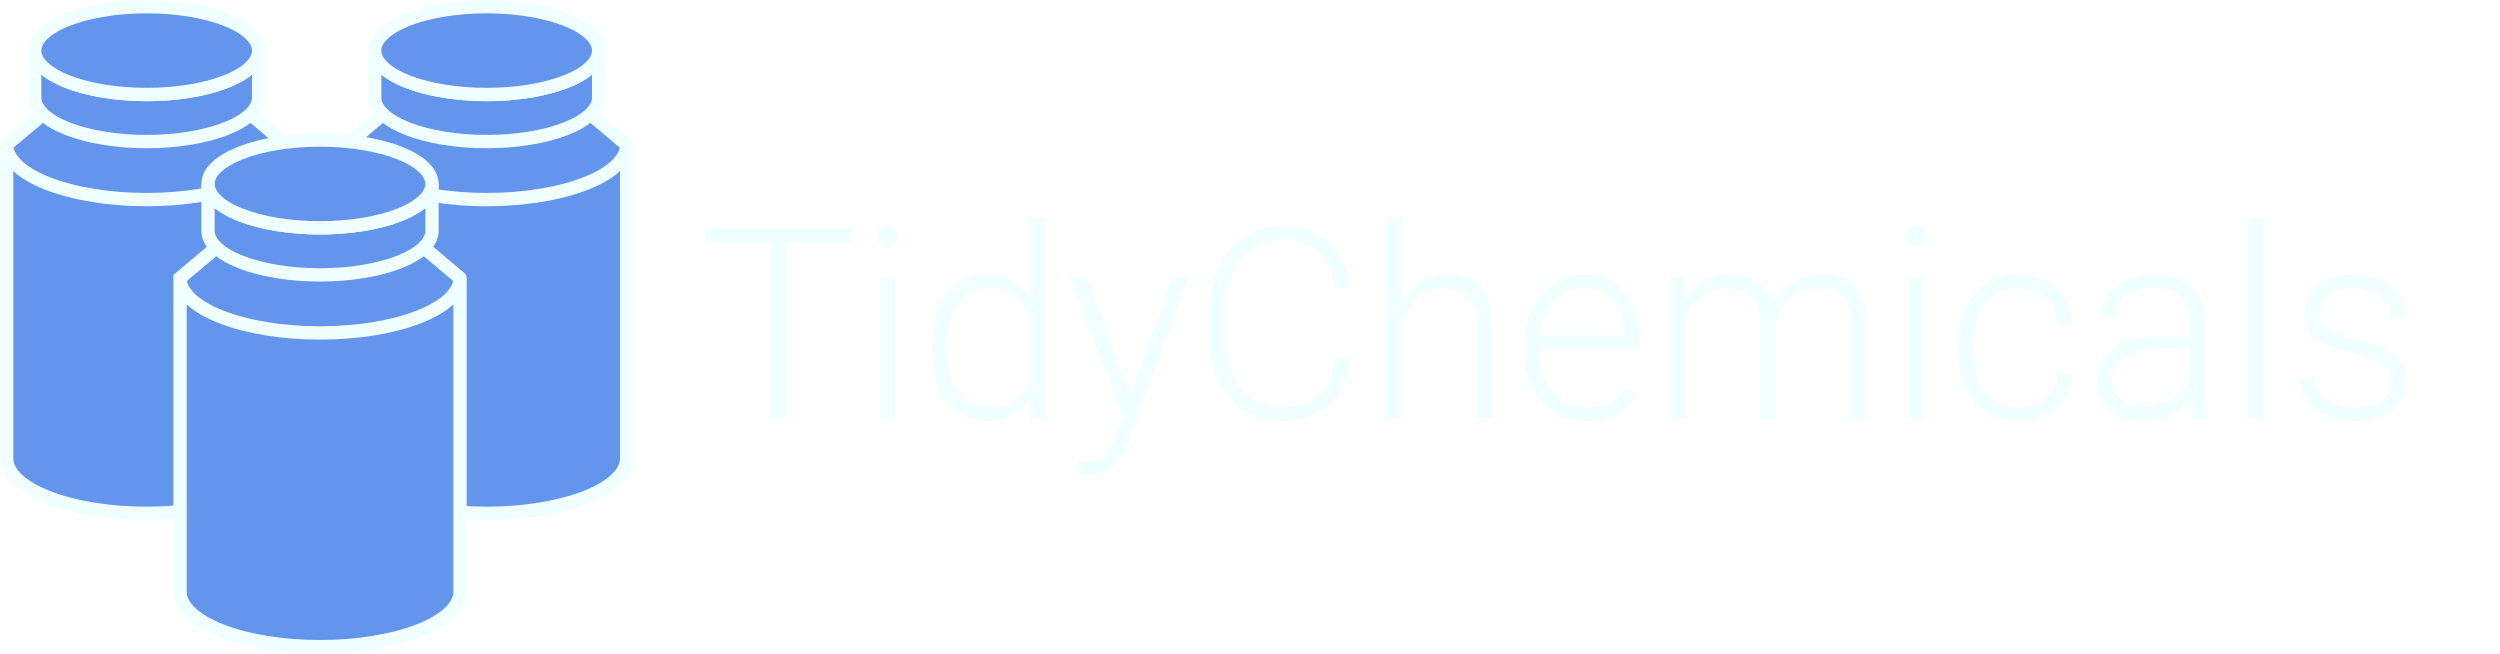
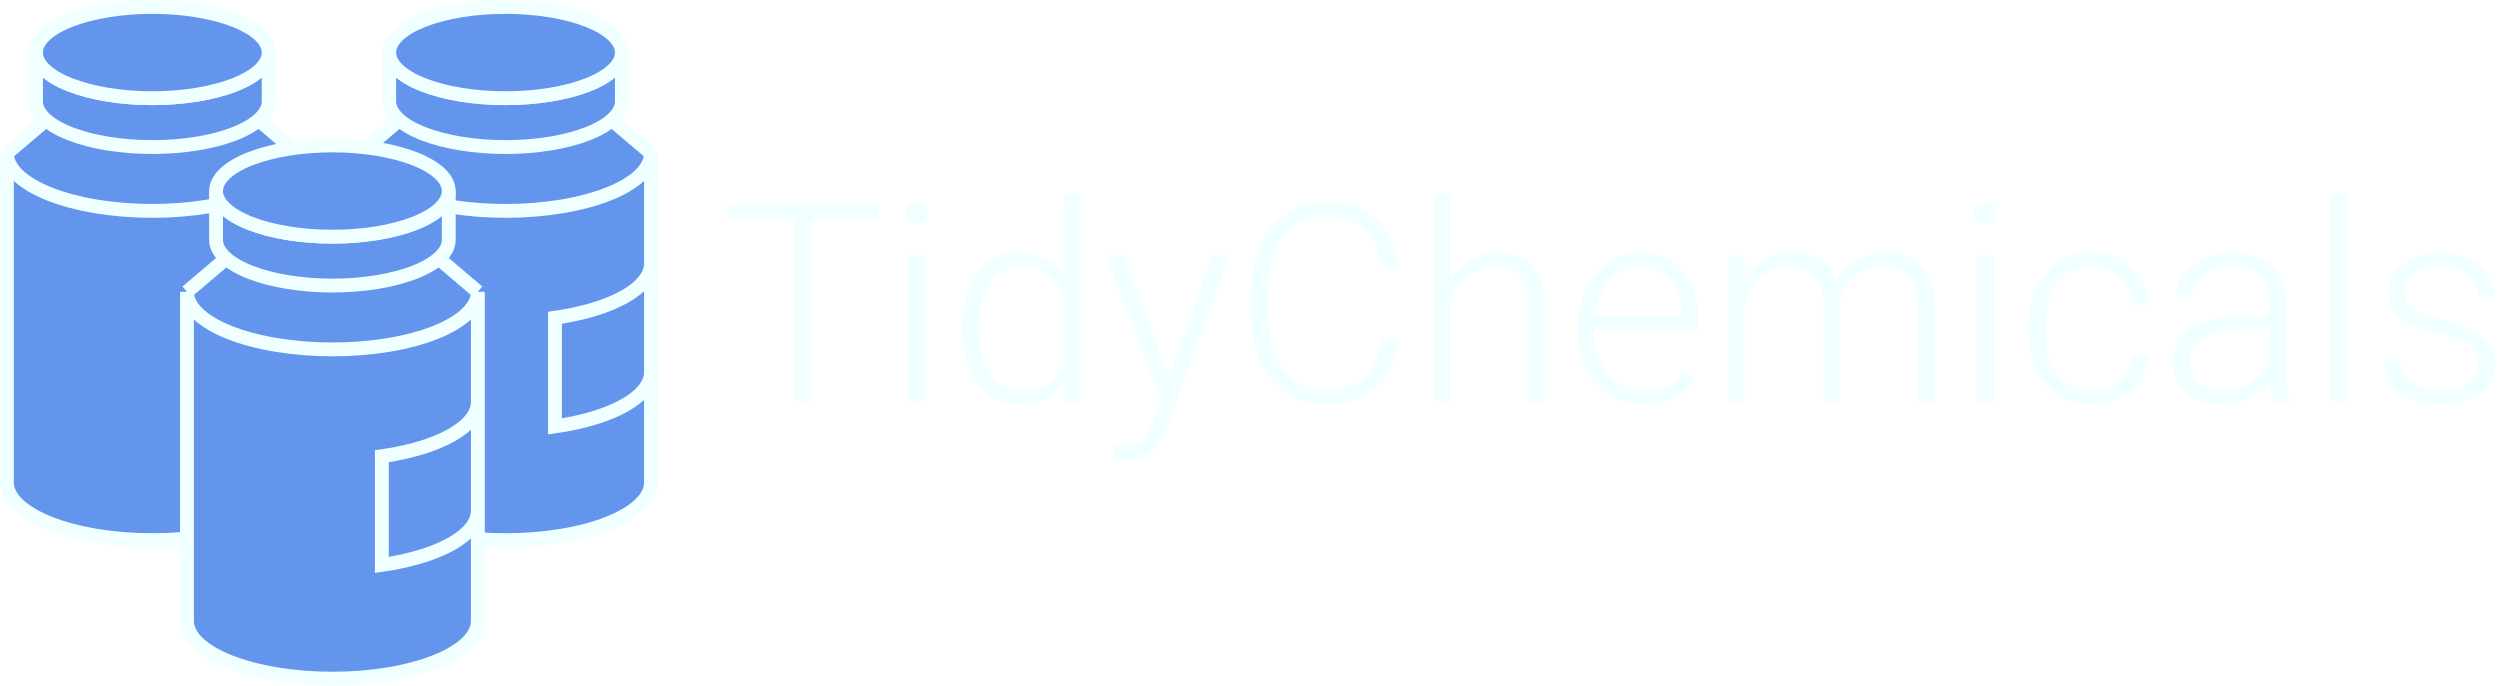
- <svg xmlns="http://www.w3.org/2000/svg" width="375" height="98" viewBox="0 0 375 98" fill="none">
-   <path d="M17.522 29.58C12.444 29.12 8.115 27.988 5.094 26.33C2.872 25.111 1.524 23.714 1.25 22.346L1.145 21.823L3.783 19.606C5.949 17.785 6.452 17.413 6.597 17.529C8.913 19.371 12.673 20.617 17.69 21.208C19.402 21.409 24.555 21.408 26.311 21.205C30.793 20.687 34.501 19.56 36.694 18.048L37.612 17.415L40.234 19.619L42.856 21.823L42.775 22.226C42.04 25.843 35.462 28.777 26.267 29.589C24.607 29.736 19.177 29.73 17.522 29.58V29.58Z" fill="#6495ED" />
-   <path d="M1 21.706V68.765C1 69.846 1.543 70.917 2.599 71.916C3.654 72.915 5.201 73.823 7.151 74.588C9.101 75.353 11.416 75.959 13.964 76.373C16.512 76.787 19.242 77 22 77C24.758 77 27.488 76.787 30.036 76.373C32.584 75.959 34.899 75.353 36.849 74.588C38.799 73.823 40.346 72.915 41.401 71.916C42.457 70.917 43 69.846 43 68.765V21.706C43 23.89 40.788 25.985 36.849 27.529C32.911 29.073 27.57 29.941 22 29.941C16.43 29.941 11.089 29.073 7.151 27.529C3.212 25.985 1 23.89 1 21.706L9.4 14.647H34.6L43 21.706" fill="#6495ED" />
-   <path d="M1 21.706V68.765C1 69.846 1.543 70.917 2.599 71.916C3.654 72.915 5.201 73.823 7.151 74.588C9.101 75.353 11.416 75.959 13.964 76.373C16.512 76.787 19.242 77 22 77C24.758 77 27.488 76.787 30.036 76.373C32.584 75.959 34.899 75.353 36.849 74.588C38.799 73.823 40.346 72.915 41.401 71.916C42.457 70.917 43 69.846 43 68.765V21.706C43 23.89 40.788 25.985 36.849 27.529C32.911 29.073 27.57 29.941 22 29.941C16.43 29.941 11.089 29.073 7.151 27.529C3.212 25.985 1 23.89 1 21.706L9.4 14.647H34.6L43 21.706" stroke="#F0FFFF" stroke-width="2" stroke-linecap="round" />
-   <path d="M5.199 7.588V14.647C5.199 15.512 5.634 16.369 6.478 17.168C7.322 17.968 8.56 18.694 10.12 19.306C11.68 19.917 13.532 20.403 15.57 20.734C17.608 21.065 19.793 21.235 21.999 21.235C24.205 21.235 26.39 21.065 28.428 20.734C30.466 20.403 32.319 19.917 33.879 19.306C35.438 18.694 36.676 17.968 37.52 17.168C38.364 16.369 38.799 15.512 38.799 14.647V7.588C38.799 9.336 37.029 11.011 33.879 12.247C30.728 13.482 26.455 14.177 21.999 14.177C17.544 14.177 13.27 13.482 10.12 12.247C6.969 11.011 5.199 9.336 5.199 7.588Z" fill="#6495ED" stroke="#F0FFFF" stroke-width="2" stroke-linecap="round" />
-   <path d="M5.199 7.588C5.199 6.723 5.634 5.866 6.478 5.067C7.322 4.268 8.56 3.541 10.12 2.93C11.68 2.318 13.532 1.833 15.57 1.502C17.608 1.17 19.793 1 21.999 1C24.205 1 26.39 1.17 28.428 1.502C30.466 1.833 32.319 2.318 33.879 2.93C35.438 3.541 36.676 4.268 37.52 5.067C38.364 5.866 38.799 6.723 38.799 7.588C38.799 9.336 37.029 11.011 33.879 12.247C30.728 13.482 26.455 14.177 21.999 14.177C17.544 14.177 13.27 13.482 10.12 12.247C6.969 11.011 5.199 9.336 5.199 7.588Z" fill="#6495ED" stroke="#F0FFFF" stroke-width="2" stroke-linecap="round" />
-   <path d="M68.522 29.58C63.444 29.12 59.115 27.988 56.094 26.33C53.872 25.111 52.524 23.714 52.25 22.346L52.145 21.823L54.783 19.606C56.949 17.785 57.452 17.413 57.597 17.529C59.913 19.371 63.673 20.617 68.69 21.208C70.403 21.409 75.555 21.408 77.311 21.205C81.793 20.687 85.501 19.56 87.694 18.048L88.612 17.415L91.234 19.619L93.856 21.823L93.775 22.226C93.04 25.843 86.462 28.777 77.267 29.589C75.607 29.736 70.177 29.73 68.522 29.58V29.58Z" fill="#6495ED" />
-   <path d="M52 21.706V68.765C52 69.846 52.543 70.917 53.599 71.916C54.654 72.915 56.201 73.823 58.151 74.588C60.101 75.353 62.416 75.959 64.964 76.373C67.511 76.787 70.242 77 73 77C75.758 77 78.489 76.787 81.036 76.373C83.584 75.959 85.899 75.353 87.849 74.588C89.799 73.823 91.346 72.915 92.401 71.916C93.457 70.917 94 69.846 94 68.765V21.706C94 23.89 91.787 25.985 87.849 27.529C83.911 29.073 78.57 29.941 73 29.941C67.43 29.941 62.089 29.073 58.151 27.529C54.212 25.985 52 23.89 52 21.706L60.4 14.647H85.6L94 21.706" fill="#6495ED" />
-   <path d="M52 21.706V68.765C52 69.846 52.543 70.917 53.599 71.916C54.654 72.915 56.201 73.823 58.151 74.588C60.101 75.353 62.416 75.959 64.964 76.373C67.511 76.787 70.242 77 73 77C75.758 77 78.489 76.787 81.036 76.373C83.584 75.959 85.899 75.353 87.849 74.588C89.799 73.823 91.346 72.915 92.401 71.916C93.457 70.917 94 69.846 94 68.765V21.706C94 23.89 91.787 25.985 87.849 27.529C83.911 29.073 78.57 29.941 73 29.941C67.43 29.941 62.089 29.073 58.151 27.529C54.212 25.985 52 23.89 52 21.706L60.4 14.647H85.6L94 21.706" stroke="#F0FFFF" stroke-width="2" stroke-linecap="round" />
-   <path d="M56.199 7.588V14.647C56.199 15.512 56.634 16.369 57.478 17.168C58.322 17.968 59.56 18.694 61.12 19.306C62.68 19.917 64.532 20.403 66.57 20.734C68.608 21.065 70.793 21.235 72.999 21.235C75.205 21.235 77.39 21.065 79.428 20.734C81.466 20.403 83.319 19.917 84.879 19.306C86.439 18.694 87.676 17.968 88.52 17.168C89.365 16.369 89.799 15.512 89.799 14.647V7.588C89.799 9.336 88.029 11.011 84.879 12.247C81.728 13.482 77.455 14.177 72.999 14.177C68.543 14.177 64.27 13.482 61.12 12.247C57.969 11.011 56.199 9.336 56.199 7.588Z" fill="#6495ED" stroke="#F0FFFF" stroke-width="2" stroke-linecap="round" />
-   <path d="M56.199 7.588C56.199 6.723 56.634 5.866 57.478 5.067C58.322 4.268 59.56 3.541 61.12 2.93C62.68 2.318 64.532 1.833 66.57 1.502C68.608 1.17 70.793 1 72.999 1C75.205 1 77.39 1.17 79.428 1.502C81.466 1.833 83.319 2.318 84.879 2.93C86.439 3.541 87.676 4.268 88.52 5.067C89.365 5.866 89.799 6.723 89.799 7.588C89.799 9.336 88.029 11.011 84.879 12.247C81.728 13.482 77.455 14.177 72.999 14.177C68.543 14.177 64.27 13.482 61.12 12.247C57.969 11.011 56.199 9.336 56.199 7.588Z" fill="#6495ED" stroke="#F0FFFF" stroke-width="2" stroke-linecap="round" />
-   <path d="M43.522 49.58C38.444 49.12 34.115 47.988 31.094 46.33C28.872 45.111 27.524 43.714 27.25 42.346L27.145 41.823L29.783 39.606C31.949 37.785 32.452 37.413 32.597 37.529C34.913 39.371 38.673 40.617 43.69 41.208C45.403 41.409 50.555 41.408 52.311 41.205C56.793 40.687 60.501 39.56 62.694 38.048L63.612 37.415L66.234 39.619L68.856 41.823L68.775 42.226C68.04 45.843 61.462 48.777 52.267 49.589C50.607 49.736 45.177 49.73 43.522 49.58V49.58Z" fill="#6495ED" />
-   <path d="M27 41.706V88.765C27 89.846 27.543 90.917 28.599 91.916C29.654 92.915 31.201 93.823 33.151 94.588C35.101 95.353 37.416 95.959 39.964 96.373C42.511 96.787 45.242 97 48 97C50.758 97 53.489 96.787 56.036 96.373C58.584 95.959 60.899 95.353 62.849 94.588C64.799 93.823 66.346 92.915 67.401 91.916C68.457 90.917 69 89.846 69 88.765V41.706C69 43.89 66.787 45.985 62.849 47.529C58.911 49.074 53.569 49.941 48 49.941C42.431 49.941 37.089 49.074 33.151 47.529C29.212 45.985 27 43.89 27 41.706L35.4 34.647H60.6L69 41.706" fill="#6495ED" />
-   <path d="M27 41.706V88.765C27 89.846 27.543 90.917 28.599 91.916C29.654 92.915 31.201 93.823 33.151 94.588C35.101 95.353 37.416 95.959 39.964 96.373C42.511 96.787 45.242 97 48 97C50.758 97 53.489 96.787 56.036 96.373C58.584 95.959 60.899 95.353 62.849 94.588C64.799 93.823 66.346 92.915 67.401 91.916C68.457 90.917 69 89.846 69 88.765V41.706C69 43.89 66.787 45.985 62.849 47.529C58.911 49.074 53.569 49.941 48 49.941C42.431 49.941 37.089 49.074 33.151 47.529C29.212 45.985 27 43.89 27 41.706L35.4 34.647H60.6L69 41.706" stroke="#F0FFFF" stroke-width="2" stroke-linecap="round" />
+ <svg xmlns="http://www.w3.org/2000/svg" width="361" height="99" viewBox="0 0 361 99" fill="none">
+   <path d="M126.875 31.613H117.129V58H114.726V31.613H105V29.562H126.875V31.613ZM133.554 58H131.211V36.867H133.554V58ZM130.8 30.754C130.8 30.311 130.944 29.94 131.23 29.641C131.517 29.328 131.907 29.172 132.402 29.172C132.897 29.172 133.287 29.328 133.574 29.641C133.873 29.94 134.023 30.311 134.023 30.754C134.023 31.197 133.873 31.568 133.574 31.867C133.287 32.167 132.897 32.316 132.402 32.316C131.907 32.316 131.517 32.167 131.23 31.867C130.944 31.568 130.8 31.197 130.8 30.754ZM138.984 47.238C138.984 43.957 139.713 41.346 141.172 39.406C142.643 37.453 144.635 36.477 147.148 36.477C150 36.477 152.174 37.603 153.672 39.855V28H155.996V58H153.808L153.711 55.188C152.213 57.323 150.013 58.391 147.109 58.391C144.674 58.391 142.708 57.414 141.211 55.461C139.726 53.495 138.984 50.845 138.984 47.512V47.238ZM141.347 47.648C141.347 50.344 141.888 52.473 142.968 54.035C144.049 55.585 145.573 56.359 147.539 56.359C150.416 56.359 152.461 55.09 153.672 52.551V42.629C152.461 39.882 150.429 38.508 147.578 38.508C145.612 38.508 144.082 39.282 142.988 40.832C141.894 42.368 141.347 44.641 141.347 47.648ZM168.847 54.641L175.019 36.867H177.539L168.515 61.594L168.047 62.688C166.888 65.253 165.097 66.535 162.675 66.535C162.116 66.535 161.517 66.444 160.879 66.262L160.859 64.328L162.07 64.445C163.216 64.445 164.14 64.159 164.843 63.586C165.56 63.026 166.165 62.056 166.66 60.676L167.695 57.824L159.726 36.867H162.285L168.847 54.641ZM201.855 49.133C201.53 52.128 200.455 54.419 198.632 56.008C196.823 57.596 194.407 58.391 191.386 58.391C189.277 58.391 187.408 57.863 185.781 56.809C184.166 55.754 182.916 54.263 182.031 52.336C181.145 50.396 180.696 48.182 180.683 45.695V42.004C180.683 39.478 181.126 37.238 182.011 35.285C182.897 33.332 184.166 31.828 185.82 30.773C187.487 29.706 189.401 29.172 191.562 29.172C194.609 29.172 197.011 29.999 198.769 31.652C200.54 33.293 201.569 35.565 201.855 38.469H199.433C198.834 33.638 196.211 31.223 191.562 31.223C188.984 31.223 186.927 32.186 185.39 34.113C183.867 36.04 183.105 38.703 183.105 42.102V45.578C183.105 48.859 183.847 51.477 185.332 53.43C186.829 55.383 188.847 56.359 191.386 56.359C193.899 56.359 195.794 55.76 197.07 54.562C198.346 53.352 199.134 51.542 199.433 49.133H201.855ZM209.472 40.441C210.241 39.178 211.224 38.202 212.422 37.512C213.619 36.822 214.928 36.477 216.347 36.477C218.613 36.477 220.299 37.114 221.406 38.391C222.513 39.667 223.073 41.581 223.086 44.133V58H220.761V44.113C220.748 42.225 220.345 40.819 219.55 39.895C218.769 38.97 217.513 38.508 215.781 38.508C214.336 38.508 213.053 38.964 211.933 39.875C210.826 40.773 210.006 41.991 209.472 43.527V58H207.148V28H209.472V40.441ZM237.285 58.391C235.488 58.391 233.86 57.948 232.402 57.062C230.957 56.177 229.83 54.947 229.023 53.371C228.216 51.782 227.812 50.005 227.812 48.039V47.199C227.812 45.168 228.203 43.339 228.984 41.711C229.778 40.083 230.879 38.807 232.285 37.883C233.691 36.945 235.214 36.477 236.855 36.477C239.42 36.477 241.451 37.355 242.949 39.113C244.459 40.858 245.214 43.247 245.214 46.281V47.59H230.136V48.039C230.136 50.435 230.82 52.434 232.187 54.035C233.567 55.624 235.299 56.418 237.382 56.418C238.632 56.418 239.733 56.19 240.683 55.734C241.647 55.279 242.519 54.549 243.3 53.547L244.765 54.66C243.047 57.147 240.553 58.391 237.285 58.391ZM236.855 38.469C235.097 38.469 233.613 39.113 232.402 40.402C231.204 41.691 230.475 43.423 230.214 45.598H242.89V45.344C242.825 43.312 242.246 41.659 241.152 40.383C240.058 39.107 238.626 38.469 236.855 38.469ZM251.894 36.867L251.972 40.305C252.754 39.029 253.73 38.072 254.902 37.434C256.074 36.795 257.376 36.477 258.808 36.477C262.142 36.477 264.257 37.844 265.156 40.578C265.911 39.263 266.92 38.254 268.183 37.551C269.446 36.835 270.839 36.477 272.363 36.477C276.894 36.477 279.205 38.95 279.297 43.898V58H276.953V44.074C276.94 42.186 276.53 40.786 275.722 39.875C274.928 38.964 273.626 38.508 271.816 38.508C270.136 38.534 268.717 39.081 267.558 40.148C266.399 41.203 265.755 42.492 265.625 44.016V58H263.281V43.898C263.268 42.089 262.838 40.741 261.992 39.855C261.158 38.957 259.869 38.508 258.125 38.508C256.653 38.508 255.39 38.931 254.336 39.777C253.281 40.611 252.5 41.854 251.992 43.508V58H249.648V36.867H251.894ZM287.851 58H285.507V36.867H287.851V58ZM285.097 30.754C285.097 30.311 285.241 29.94 285.527 29.641C285.813 29.328 286.204 29.172 286.699 29.172C287.194 29.172 287.584 29.328 287.871 29.641C288.17 29.94 288.32 30.311 288.32 30.754C288.32 31.197 288.17 31.568 287.871 31.867C287.584 32.167 287.194 32.316 286.699 32.316C286.204 32.316 285.813 32.167 285.527 31.867C285.241 31.568 285.097 31.197 285.097 30.754ZM302.031 56.418C303.658 56.418 305.019 55.962 306.113 55.051C307.22 54.126 307.819 52.935 307.91 51.477H310.156C310.091 52.766 309.687 53.944 308.945 55.012C308.203 56.066 307.213 56.893 305.976 57.492C304.752 58.091 303.437 58.391 302.031 58.391C299.257 58.391 297.057 57.427 295.429 55.5C293.815 53.573 293.007 50.982 293.007 47.727V47.023C293.007 44.94 293.372 43.098 294.101 41.496C294.83 39.895 295.872 38.657 297.226 37.785C298.593 36.913 300.188 36.477 302.011 36.477C304.329 36.477 306.237 37.167 307.734 38.547C309.244 39.927 310.052 41.743 310.156 43.996H307.91C307.806 42.342 307.207 41.008 306.113 39.992C305.032 38.977 303.665 38.469 302.011 38.469C299.902 38.469 298.261 39.23 297.089 40.754C295.931 42.277 295.351 44.413 295.351 47.16V47.844C295.351 50.539 295.931 52.642 297.089 54.152C298.261 55.663 299.908 56.418 302.031 56.418ZM328.183 58C327.949 57.336 327.799 56.353 327.734 55.051C326.914 56.118 325.866 56.945 324.589 57.531C323.326 58.104 321.985 58.391 320.566 58.391C318.535 58.391 316.888 57.824 315.625 56.691C314.375 55.559 313.75 54.126 313.75 52.395C313.75 50.337 314.603 48.71 316.308 47.512C318.027 46.314 320.416 45.715 323.476 45.715H327.714V43.312C327.714 41.802 327.246 40.617 326.308 39.758C325.384 38.885 324.03 38.449 322.246 38.449C320.618 38.449 319.27 38.866 318.203 39.699C317.135 40.532 316.601 41.535 316.601 42.707L314.257 42.688C314.257 41.008 315.039 39.556 316.601 38.332C318.164 37.095 320.084 36.477 322.363 36.477C324.72 36.477 326.575 37.069 327.929 38.254C329.297 39.426 330 41.066 330.039 43.176V53.176C330.039 55.22 330.254 56.75 330.683 57.766V58H328.183ZM320.839 56.32C322.402 56.32 323.795 55.943 325.019 55.188C326.256 54.432 327.155 53.423 327.714 52.16V47.512H323.535C321.204 47.538 319.381 47.967 318.066 48.801C316.751 49.621 316.093 50.754 316.093 52.199C316.093 53.384 316.53 54.367 317.402 55.148C318.287 55.93 319.433 56.32 320.839 56.32ZM338.906 58H336.562V28H338.906V58ZM357.929 52.629C357.929 51.47 357.461 50.539 356.523 49.836C355.599 49.133 354.199 48.586 352.324 48.195C350.449 47.792 348.991 47.336 347.949 46.828C346.92 46.307 346.152 45.676 345.644 44.934C345.149 44.191 344.902 43.293 344.902 42.238C344.902 40.572 345.599 39.198 346.992 38.117C348.385 37.023 350.169 36.477 352.343 36.477C354.7 36.477 356.588 37.062 358.007 38.234C359.44 39.393 360.156 40.91 360.156 42.785H357.812C357.812 41.548 357.291 40.52 356.25 39.699C355.221 38.879 353.919 38.469 352.343 38.469C350.807 38.469 349.57 38.814 348.632 39.504C347.708 40.181 347.246 41.066 347.246 42.16C347.246 43.215 347.63 44.035 348.398 44.621C349.179 45.194 350.592 45.721 352.636 46.203C354.694 46.685 356.23 47.199 357.246 47.746C358.274 48.293 359.036 48.95 359.531 49.719C360.026 50.487 360.273 51.418 360.273 52.512C360.273 54.295 359.55 55.721 358.105 56.789C356.673 57.857 354.798 58.391 352.48 58.391C350.019 58.391 348.02 57.798 346.484 56.613C344.961 55.415 344.199 53.905 344.199 52.082H346.543C346.634 53.449 347.207 54.517 348.261 55.285C349.329 56.04 350.735 56.418 352.48 56.418C354.108 56.418 355.423 56.06 356.425 55.344C357.428 54.628 357.929 53.723 357.929 52.629Z" fill="#F0FFFF" />
+   <path d="M20.62 8L39.239 22.25V32.5H2L2 22.25L20.62 8Z" fill="#6495ED" />
+   <path d="M74.62 8L93.239 22.25V32.5H56L56 22.25L74.62 8Z" fill="#6495ED" />
+   <path d="M1 22.132V69.679C1 71.886 3.212 74.002 7.151 75.563C11.089 77.123 16.43 78 22 78C27.57 78 32.911 77.123 36.849 75.563C40.788 74.002 43 71.886 43 69.679V38.06C42.999 39.771 41.669 41.44 39.188 42.84C36.708 44.24 33.2 45.303 29.14 45.884V61.575C33.2 60.993 36.708 59.93 39.188 58.53C41.669 57.13 42.999 55.461 43 53.751V22.132C43 24.339 40.788 26.455 36.849 28.016C32.911 29.576 27.57 30.453 22 30.453C16.43 30.453 11.089 29.576 7.151 28.016C3.212 26.455 1 24.339 1 22.132L9.4 15H34.6L43 22.132" fill="#6495ED" />
+   <path d="M1 22.132V69.679C1 71.886 3.212 74.002 7.151 75.563C11.089 77.123 16.43 78 22 78C27.57 78 32.911 77.123 36.849 75.563C40.788 74.002 43 71.886 43 69.679V38.06C42.999 39.771 41.669 41.44 39.188 42.84C36.708 44.24 33.2 45.303 29.14 45.884V61.575C33.2 60.993 36.708 59.93 39.188 58.53C41.669 57.13 42.999 55.461 43 53.751V22.132M1 22.132C1 24.339 3.212 26.455 7.151 28.016C11.089 29.576 16.43 30.453 22 30.453C27.57 30.453 32.911 29.576 36.849 28.016C40.788 26.455 43 24.339 43 22.132M1 22.132L9.4 15H34.6L43 22.132" stroke="#F0FFFF" stroke-width="2" />
+   <path d="M5.199 7.588V14.647C5.199 15.512 5.634 16.369 6.478 17.168C7.322 17.968 8.56 18.694 10.12 19.306C11.68 19.917 13.532 20.403 15.57 20.734C17.608 21.065 19.793 21.235 21.999 21.235C24.205 21.235 26.39 21.065 28.428 20.734C30.466 20.403 32.319 19.917 33.879 19.306C35.438 18.694 36.676 17.968 37.52 17.168C38.364 16.369 38.799 15.512 38.799 14.647V7.588C38.799 9.335 37.029 11.011 33.879 12.247C30.728 13.482 26.455 14.177 21.999 14.177C17.544 14.177 13.27 13.482 10.12 12.247C6.969 11.011 5.199 9.335 5.199 7.588Z" fill="#6495ED" stroke="#F0FFFF" stroke-width="2" stroke-linecap="round" />
+   <path d="M5.199 7.588C5.199 6.723 5.634 5.866 6.478 5.067C7.322 4.268 8.56 3.541 10.12 2.93C11.68 2.318 13.532 1.833 15.57 1.502C17.608 1.17 19.793 1 21.999 1C24.205 1 26.39 1.17 28.428 1.502C30.466 1.833 32.319 2.318 33.879 2.93C35.438 3.541 36.676 4.268 37.52 5.067C38.364 5.866 38.799 6.723 38.799 7.588C38.799 9.335 37.029 11.011 33.879 12.247C30.728 13.482 26.455 14.177 21.999 14.177C17.544 14.177 13.27 13.482 10.12 12.247C6.969 11.011 5.199 9.335 5.199 7.588Z" fill="#6495ED" stroke="#F0FFFF" stroke-width="2" stroke-linecap="round" />
+   <path d="M52 22.132V69.679C52 71.886 54.212 74.002 58.151 75.563C62.089 77.123 67.43 78 73 78C78.57 78 83.911 77.123 87.849 75.563C91.787 74.002 94 71.886 94 69.679V38.06C93.999 39.771 92.668 41.44 90.188 42.84C87.708 44.24 84.2 45.303 80.14 45.884V61.575C84.2 60.993 87.708 59.93 90.188 58.53C92.668 57.13 93.999 55.461 94 53.751V22.132C94 24.339 91.787 26.455 87.849 28.016C83.911 29.576 78.57 30.453 73 30.453C67.43 30.453 62.089 29.576 58.151 28.016C54.212 26.455 52 24.339 52 22.132L60.4 15H85.6L94 22.132" fill="#6495ED" />
+   <path d="M52 22.132V69.679C52 71.886 54.212 74.002 58.151 75.563C62.089 77.123 67.43 78 73 78C78.57 78 83.911 77.123 87.849 75.563C91.787 74.002 94 71.886 94 69.679V38.06C93.999 39.771 92.668 41.44 90.188 42.84C87.708 44.24 84.2 45.303 80.14 45.884V61.575C84.2 60.993 87.708 59.93 90.188 58.53C92.668 57.13 93.999 55.461 94 53.751V22.132M52 22.132C52 24.339 54.212 26.455 58.151 28.016C62.089 29.576 67.43 30.453 73 30.453C78.57 30.453 83.911 29.576 87.849 28.016C91.787 26.455 94 24.339 94 22.132M52 22.132L60.4 15H85.6L94 22.132" stroke="#F0FFFF" stroke-width="2" />
+   <path d="M56.199 7.588V14.647C56.199 15.512 56.634 16.369 57.478 17.168C58.322 17.968 59.56 18.694 61.12 19.306C62.68 19.917 64.532 20.403 66.57 20.734C68.608 21.065 70.793 21.235 72.999 21.235C75.205 21.235 77.39 21.065 79.428 20.734C81.466 20.403 83.319 19.917 84.879 19.306C86.439 18.694 87.676 17.968 88.52 17.168C89.365 16.369 89.799 15.512 89.799 14.647V7.588C89.799 9.335 88.029 11.011 84.879 12.247C81.728 13.482 77.455 14.177 72.999 14.177C68.543 14.177 64.27 13.482 61.12 12.247C57.969 11.011 56.199 9.335 56.199 7.588Z" fill="#6495ED" stroke="#F0FFFF" stroke-width="2" stroke-linecap="round" />
+   <path d="M56.199 7.588C56.199 6.723 56.634 5.866 57.478 5.067C58.322 4.268 59.56 3.541 61.12 2.93C62.68 2.318 64.532 1.833 66.57 1.502C68.608 1.17 70.793 1 72.999 1C75.205 1 77.39 1.17 79.428 1.502C81.466 1.833 83.319 2.318 84.879 2.93C86.439 3.541 87.676 4.268 88.52 5.067C89.365 5.866 89.799 6.723 89.799 7.588C89.799 9.335 88.029 11.011 84.879 12.247C81.728 13.482 77.455 14.177 72.999 14.177C68.543 14.177 64.27 13.482 61.12 12.247C57.969 11.011 56.199 9.335 56.199 7.588Z" fill="#6495ED" stroke="#F0FFFF" stroke-width="2" stroke-linecap="round" />
+   <path d="M48.12 29.25L66.739 43.5V53.75H29.5L29.5 43.5L48.12 29.25Z" fill="#6495ED" />
+   <path d="M27 42.132V89.679C27 91.886 29.212 94.002 33.151 95.563C37.089 97.123 42.431 98 48 98C53.569 98 58.911 97.123 62.849 95.563C66.787 94.002 69 91.886 69 89.679V58.06C68.999 59.771 67.668 61.44 65.188 62.84C62.708 64.24 59.2 65.303 55.14 65.884V81.575C59.2 80.993 62.708 79.93 65.188 78.53C67.668 77.13 68.999 75.461 69 73.751V42.132C69 44.339 66.787 46.455 62.849 48.016C58.911 49.576 53.569 50.453 48 50.453C42.431 50.453 37.089 49.576 33.151 48.016C29.212 46.455 27 44.339 27 42.132L35.4 35H60.6L69 42.132" fill="#6495ED" />
+   <path d="M27 42.132V89.679C27 91.886 29.212 94.002 33.151 95.563C37.089 97.123 42.431 98 48 98C53.569 98 58.911 97.123 62.849 95.563C66.787 94.002 69 91.886 69 89.679V58.06C68.999 59.771 67.668 61.44 65.188 62.84C62.708 64.24 59.2 65.303 55.14 65.884V81.575C59.2 80.993 62.708 79.93 65.188 78.53C67.668 77.13 68.999 75.461 69 73.751V42.132M27 42.132C27 44.339 29.212 46.455 33.151 48.016C37.089 49.576 42.431 50.453 48 50.453C53.569 50.453 58.911 49.576 62.849 48.016C66.787 46.455 69 44.339 69 42.132M27 42.132L35.4 35H60.6L69 42.132" stroke="#F0FFFF" stroke-width="2" />
  <path d="M31.199 27.588V34.647C31.199 35.512 31.634 36.369 32.478 37.168C33.322 37.968 34.56 38.694 36.12 39.306C37.68 39.917 39.532 40.403 41.57 40.734C43.608 41.065 45.793 41.235 47.999 41.235C50.205 41.235 52.39 41.065 54.428 40.734C56.466 40.403 58.319 39.917 59.879 39.306C61.438 38.694 62.676 37.968 63.52 37.168C64.365 36.369 64.799 35.512 64.799 34.647V27.588C64.799 29.335 63.029 31.011 59.879 32.247C56.728 33.482 52.455 34.176 47.999 34.176C43.544 34.176 39.27 33.482 36.12 32.247C32.969 31.011 31.199 29.335 31.199 27.588Z" fill="#6495ED" stroke="#F0FFFF" stroke-width="2" stroke-linecap="round" />
  <path d="M31.199 27.588C31.199 26.723 31.634 25.866 32.478 25.067C33.322 24.268 34.56 23.541 36.12 22.93C37.68 22.318 39.532 21.833 41.57 21.502C43.608 21.17 45.793 21 47.999 21C50.205 21 52.39 21.17 54.428 21.502C56.466 21.833 58.319 22.318 59.879 22.93C61.438 23.541 62.676 24.268 63.52 25.067C64.365 25.866 64.799 26.723 64.799 27.588C64.799 29.335 63.029 31.011 59.879 32.247C56.728 33.482 52.455 34.176 47.999 34.176C43.544 34.176 39.27 33.482 36.12 32.247C32.969 31.011 31.199 29.335 31.199 27.588Z" fill="#6495ED" stroke="#F0FFFF" stroke-width="2" stroke-linecap="round" />
-   <path d="M127.598 36.339H117.852V62.726H115.449V36.339H105.723V34.288H127.598V36.339ZM134.277 62.726H131.934V41.593H134.277V62.726ZM131.523 35.48C131.523 35.037 131.667 34.666 131.953 34.367C132.24 34.054 132.63 33.898 133.125 33.898C133.62 33.898 134.01 34.054 134.297 34.367C134.596 34.666 134.746 35.037 134.746 35.48C134.746 35.922 134.596 36.294 134.297 36.593C134.01 36.892 133.62 37.042 133.125 37.042C132.63 37.042 132.24 36.892 131.953 36.593C131.667 36.294 131.523 35.922 131.523 35.48ZM139.707 51.964C139.707 48.683 140.436 46.072 141.895 44.132C143.366 42.179 145.358 41.202 147.871 41.202C150.723 41.202 152.897 42.329 154.395 44.581V32.726H156.719V62.726H154.531L154.434 59.913C152.936 62.049 150.736 63.117 147.832 63.117C145.397 63.117 143.431 62.14 141.934 60.187C140.449 58.221 139.707 55.571 139.707 52.238V51.964ZM142.07 52.374C142.07 55.07 142.611 57.199 143.691 58.761C144.772 60.31 146.296 61.085 148.262 61.085C151.139 61.085 153.184 59.816 154.395 57.277V47.355C153.184 44.607 151.152 43.234 148.301 43.234C146.335 43.234 144.805 44.008 143.711 45.558C142.617 47.094 142.07 49.367 142.07 52.374ZM169.57 59.367L175.742 41.593H178.262L169.238 66.32L168.77 67.413C167.611 69.978 165.82 71.261 163.398 71.261C162.839 71.261 162.24 71.17 161.602 70.988L161.582 69.054L162.793 69.171C163.939 69.171 164.863 68.885 165.566 68.312C166.283 67.752 166.888 66.782 167.383 65.402L168.418 62.55L160.449 41.593H163.008L169.57 59.367ZM202.578 53.859C202.253 56.853 201.178 59.145 199.355 60.734C197.546 62.322 195.13 63.117 192.109 63.117C190 63.117 188.131 62.589 186.504 61.535C184.889 60.48 183.639 58.989 182.754 57.062C181.868 55.122 181.419 52.908 181.406 50.421V46.73C181.406 44.204 181.849 41.964 182.734 40.011C183.62 38.058 184.889 36.554 186.543 35.499C188.21 34.432 190.124 33.898 192.285 33.898C195.332 33.898 197.734 34.725 199.492 36.378C201.263 38.019 202.292 40.291 202.578 43.195H200.156C199.557 38.364 196.934 35.949 192.285 35.949C189.707 35.949 187.65 36.912 186.113 38.839C184.59 40.766 183.828 43.429 183.828 46.827V50.304C183.828 53.585 184.57 56.202 186.055 58.156C187.552 60.109 189.57 61.085 192.109 61.085C194.622 61.085 196.517 60.486 197.793 59.288C199.069 58.077 199.857 56.267 200.156 53.859H202.578ZM210.195 45.167C210.964 43.904 211.947 42.928 213.145 42.238C214.342 41.547 215.651 41.202 217.07 41.202C219.336 41.202 221.022 41.84 222.129 43.117C223.236 44.392 223.796 46.307 223.809 48.859V62.726H221.484V48.839C221.471 46.951 221.068 45.545 220.273 44.62C219.492 43.696 218.236 43.234 216.504 43.234C215.059 43.234 213.776 43.689 212.656 44.601C211.549 45.499 210.729 46.717 210.195 48.253V62.726H207.871V32.726H210.195V45.167ZM238.008 63.117C236.211 63.117 234.583 62.674 233.125 61.788C231.68 60.903 230.553 59.672 229.746 58.097C228.939 56.508 228.535 54.731 228.535 52.765V51.925C228.535 49.894 228.926 48.064 229.707 46.437C230.501 44.809 231.602 43.533 233.008 42.609C234.414 41.671 235.937 41.202 237.578 41.202C240.143 41.202 242.174 42.081 243.672 43.839C245.182 45.584 245.937 47.973 245.937 51.007V52.316H230.859V52.765C230.859 55.161 231.543 57.16 232.91 58.761C234.29 60.35 236.022 61.144 238.105 61.144C239.355 61.144 240.456 60.916 241.406 60.46C242.37 60.005 243.242 59.275 244.023 58.273L245.488 59.386C243.77 61.873 241.276 63.117 238.008 63.117ZM237.578 43.195C235.82 43.195 234.336 43.839 233.125 45.128C231.927 46.417 231.198 48.149 230.937 50.324H243.613V50.07C243.548 48.038 242.969 46.385 241.875 45.109C240.781 43.833 239.349 43.195 237.578 43.195ZM252.617 41.593L252.695 45.031C253.477 43.755 254.453 42.797 255.625 42.16C256.797 41.521 258.099 41.202 259.531 41.202C262.865 41.202 264.98 42.57 265.879 45.304C266.634 43.989 267.643 42.98 268.906 42.277C270.169 41.56 271.562 41.202 273.086 41.202C277.617 41.202 279.928 43.676 280.02 48.624V62.726H277.676V48.8C277.663 46.912 277.253 45.512 276.445 44.601C275.651 43.689 274.349 43.234 272.539 43.234C270.859 43.26 269.44 43.807 268.281 44.874C267.122 45.929 266.478 47.218 266.348 48.742V62.726H264.004V48.624C263.991 46.814 263.561 45.467 262.715 44.581C261.881 43.683 260.592 43.234 258.848 43.234C257.376 43.234 256.113 43.657 255.059 44.503C254.004 45.337 253.223 46.58 252.715 48.234V62.726H250.371V41.593H252.617ZM288.574 62.726H286.23V41.593H288.574V62.726ZM285.82 35.48C285.82 35.037 285.964 34.666 286.25 34.367C286.536 34.054 286.927 33.898 287.422 33.898C287.917 33.898 288.307 34.054 288.594 34.367C288.893 34.666 289.043 35.037 289.043 35.48C289.043 35.922 288.893 36.294 288.594 36.593C288.307 36.892 287.917 37.042 287.422 37.042C286.927 37.042 286.536 36.892 286.25 36.593C285.964 36.294 285.82 35.922 285.82 35.48ZM302.754 61.144C304.381 61.144 305.742 60.688 306.836 59.777C307.943 58.852 308.542 57.661 308.633 56.202H310.879C310.814 57.492 310.41 58.67 309.668 59.738C308.926 60.792 307.936 61.619 306.699 62.218C305.475 62.817 304.16 63.117 302.754 63.117C299.98 63.117 297.78 62.153 296.152 60.226C294.538 58.299 293.73 55.708 293.73 52.452V51.749C293.73 49.666 294.095 47.824 294.824 46.222C295.553 44.62 296.595 43.383 297.949 42.511C299.316 41.639 300.911 41.202 302.734 41.202C305.052 41.202 306.96 41.892 308.457 43.273C309.967 44.653 310.775 46.469 310.879 48.722H308.633C308.529 47.068 307.93 45.734 306.836 44.718C305.755 43.702 304.388 43.195 302.734 43.195C300.625 43.195 298.984 43.956 297.812 45.48C296.654 47.003 296.074 49.139 296.074 51.886V52.57C296.074 55.265 296.654 57.368 297.812 58.878C298.984 60.389 300.631 61.144 302.754 61.144ZM328.906 62.726C328.672 62.062 328.522 61.079 328.457 59.777C327.637 60.844 326.589 61.671 325.312 62.257C324.049 62.83 322.708 63.117 321.289 63.117C319.258 63.117 317.611 62.55 316.348 61.417C315.098 60.285 314.473 58.852 314.473 57.12C314.473 55.063 315.326 53.435 317.031 52.238C318.75 51.04 321.139 50.441 324.199 50.441H328.437V48.038C328.437 46.528 327.969 45.343 327.031 44.484C326.107 43.611 324.753 43.175 322.969 43.175C321.341 43.175 319.993 43.592 318.926 44.425C317.858 45.258 317.324 46.261 317.324 47.433L314.98 47.413C314.98 45.734 315.762 44.282 317.324 43.058C318.887 41.821 320.807 41.202 323.086 41.202C325.443 41.202 327.298 41.795 328.652 42.98C330.02 44.152 330.723 45.792 330.762 47.902V57.902C330.762 59.946 330.977 61.476 331.406 62.492V62.726H328.906ZM321.562 61.046C323.125 61.046 324.518 60.669 325.742 59.913C326.979 59.158 327.878 58.149 328.437 56.886V52.238H324.258C321.927 52.264 320.104 52.693 318.789 53.527C317.474 54.347 316.816 55.48 316.816 56.925C316.816 58.11 317.253 59.093 318.125 59.874C319.01 60.656 320.156 61.046 321.562 61.046ZM339.629 62.726H337.285V32.726H339.629V62.726ZM358.652 57.355C358.652 56.196 358.184 55.265 357.246 54.562C356.322 53.859 354.922 53.312 353.047 52.921C351.172 52.517 349.714 52.062 348.672 51.554C347.643 51.033 346.875 50.402 346.367 49.66C345.872 48.917 345.625 48.019 345.625 46.964C345.625 45.297 346.322 43.924 347.715 42.843C349.108 41.749 350.892 41.202 353.066 41.202C355.423 41.202 357.311 41.788 358.73 42.96C360.163 44.119 360.879 45.636 360.879 47.511H358.535C358.535 46.274 358.014 45.245 356.973 44.425C355.944 43.605 354.642 43.195 353.066 43.195C351.53 43.195 350.293 43.54 349.355 44.23C348.431 44.907 347.969 45.792 347.969 46.886C347.969 47.941 348.353 48.761 349.121 49.347C349.902 49.92 351.315 50.447 353.359 50.929C355.417 51.411 356.953 51.925 357.969 52.472C358.997 53.019 359.759 53.676 360.254 54.445C360.749 55.213 360.996 56.144 360.996 57.238C360.996 59.021 360.273 60.447 358.828 61.515C357.396 62.583 355.521 63.117 353.203 63.117C350.742 63.117 348.743 62.524 347.207 61.339C345.684 60.141 344.922 58.631 344.922 56.808H347.266C347.357 58.175 347.93 59.243 348.984 60.011C350.052 60.766 351.458 61.144 353.203 61.144C354.831 61.144 356.146 60.786 357.148 60.07C358.151 59.353 358.652 58.449 358.652 57.355Z" fill="#F0FFFF" />
</svg>
